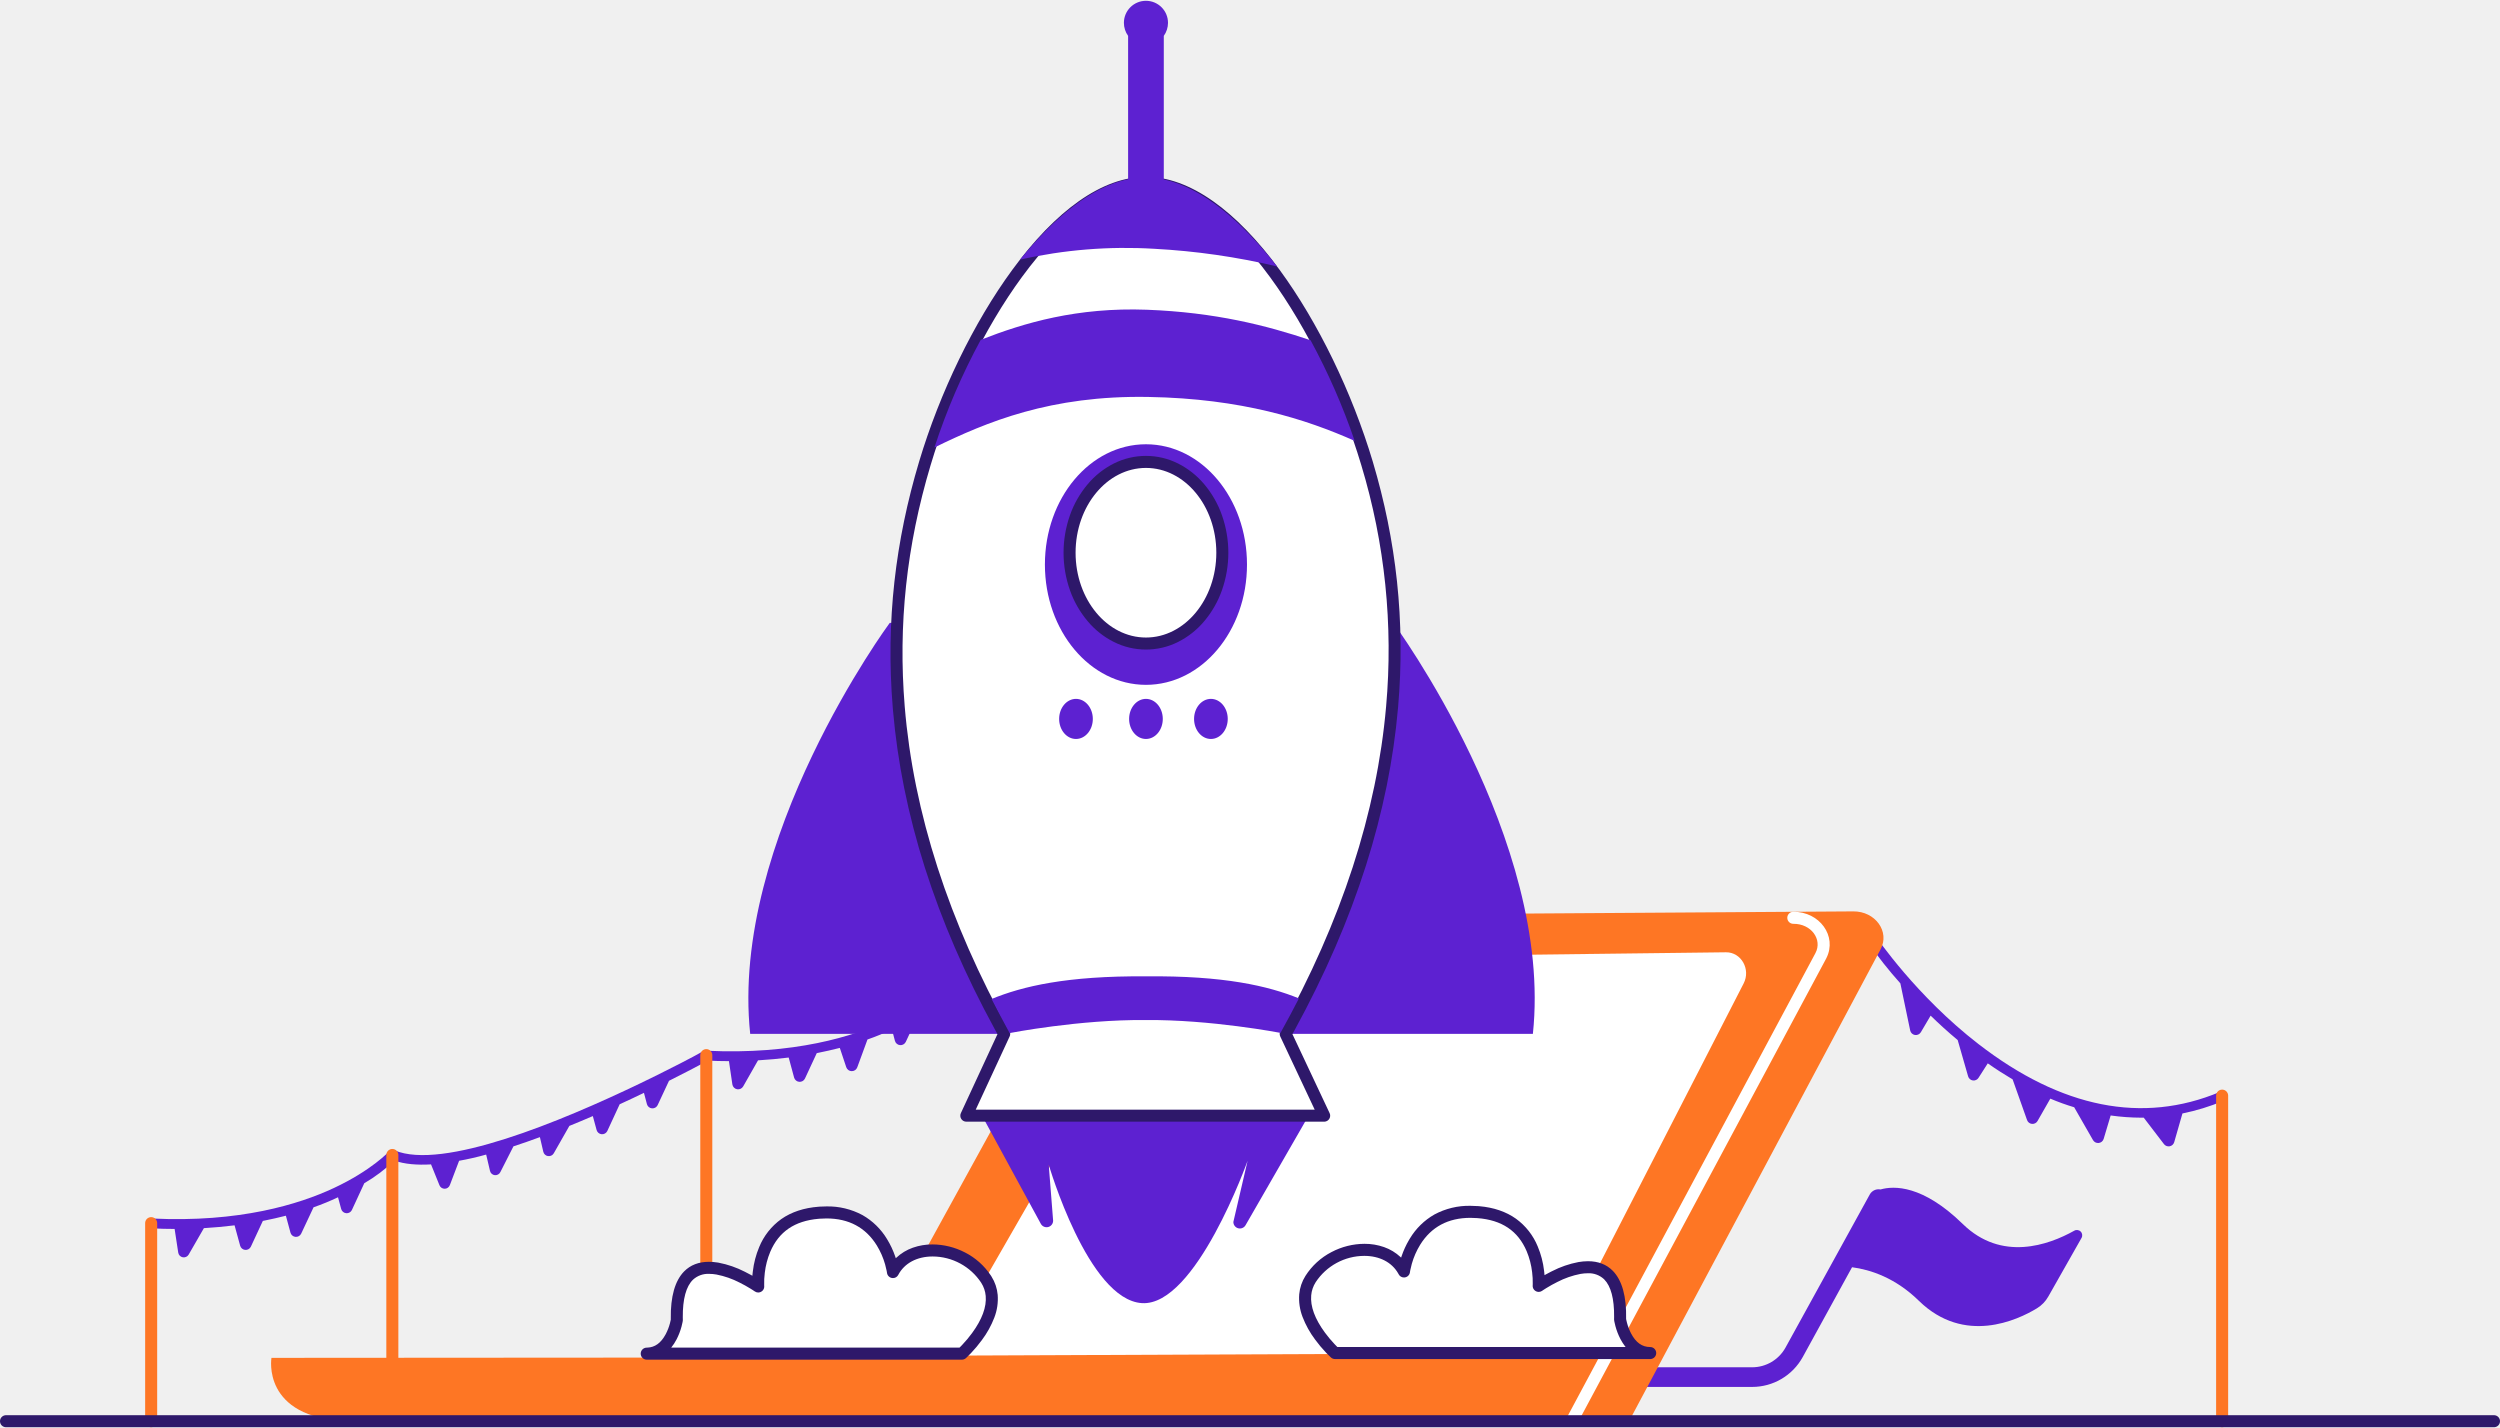
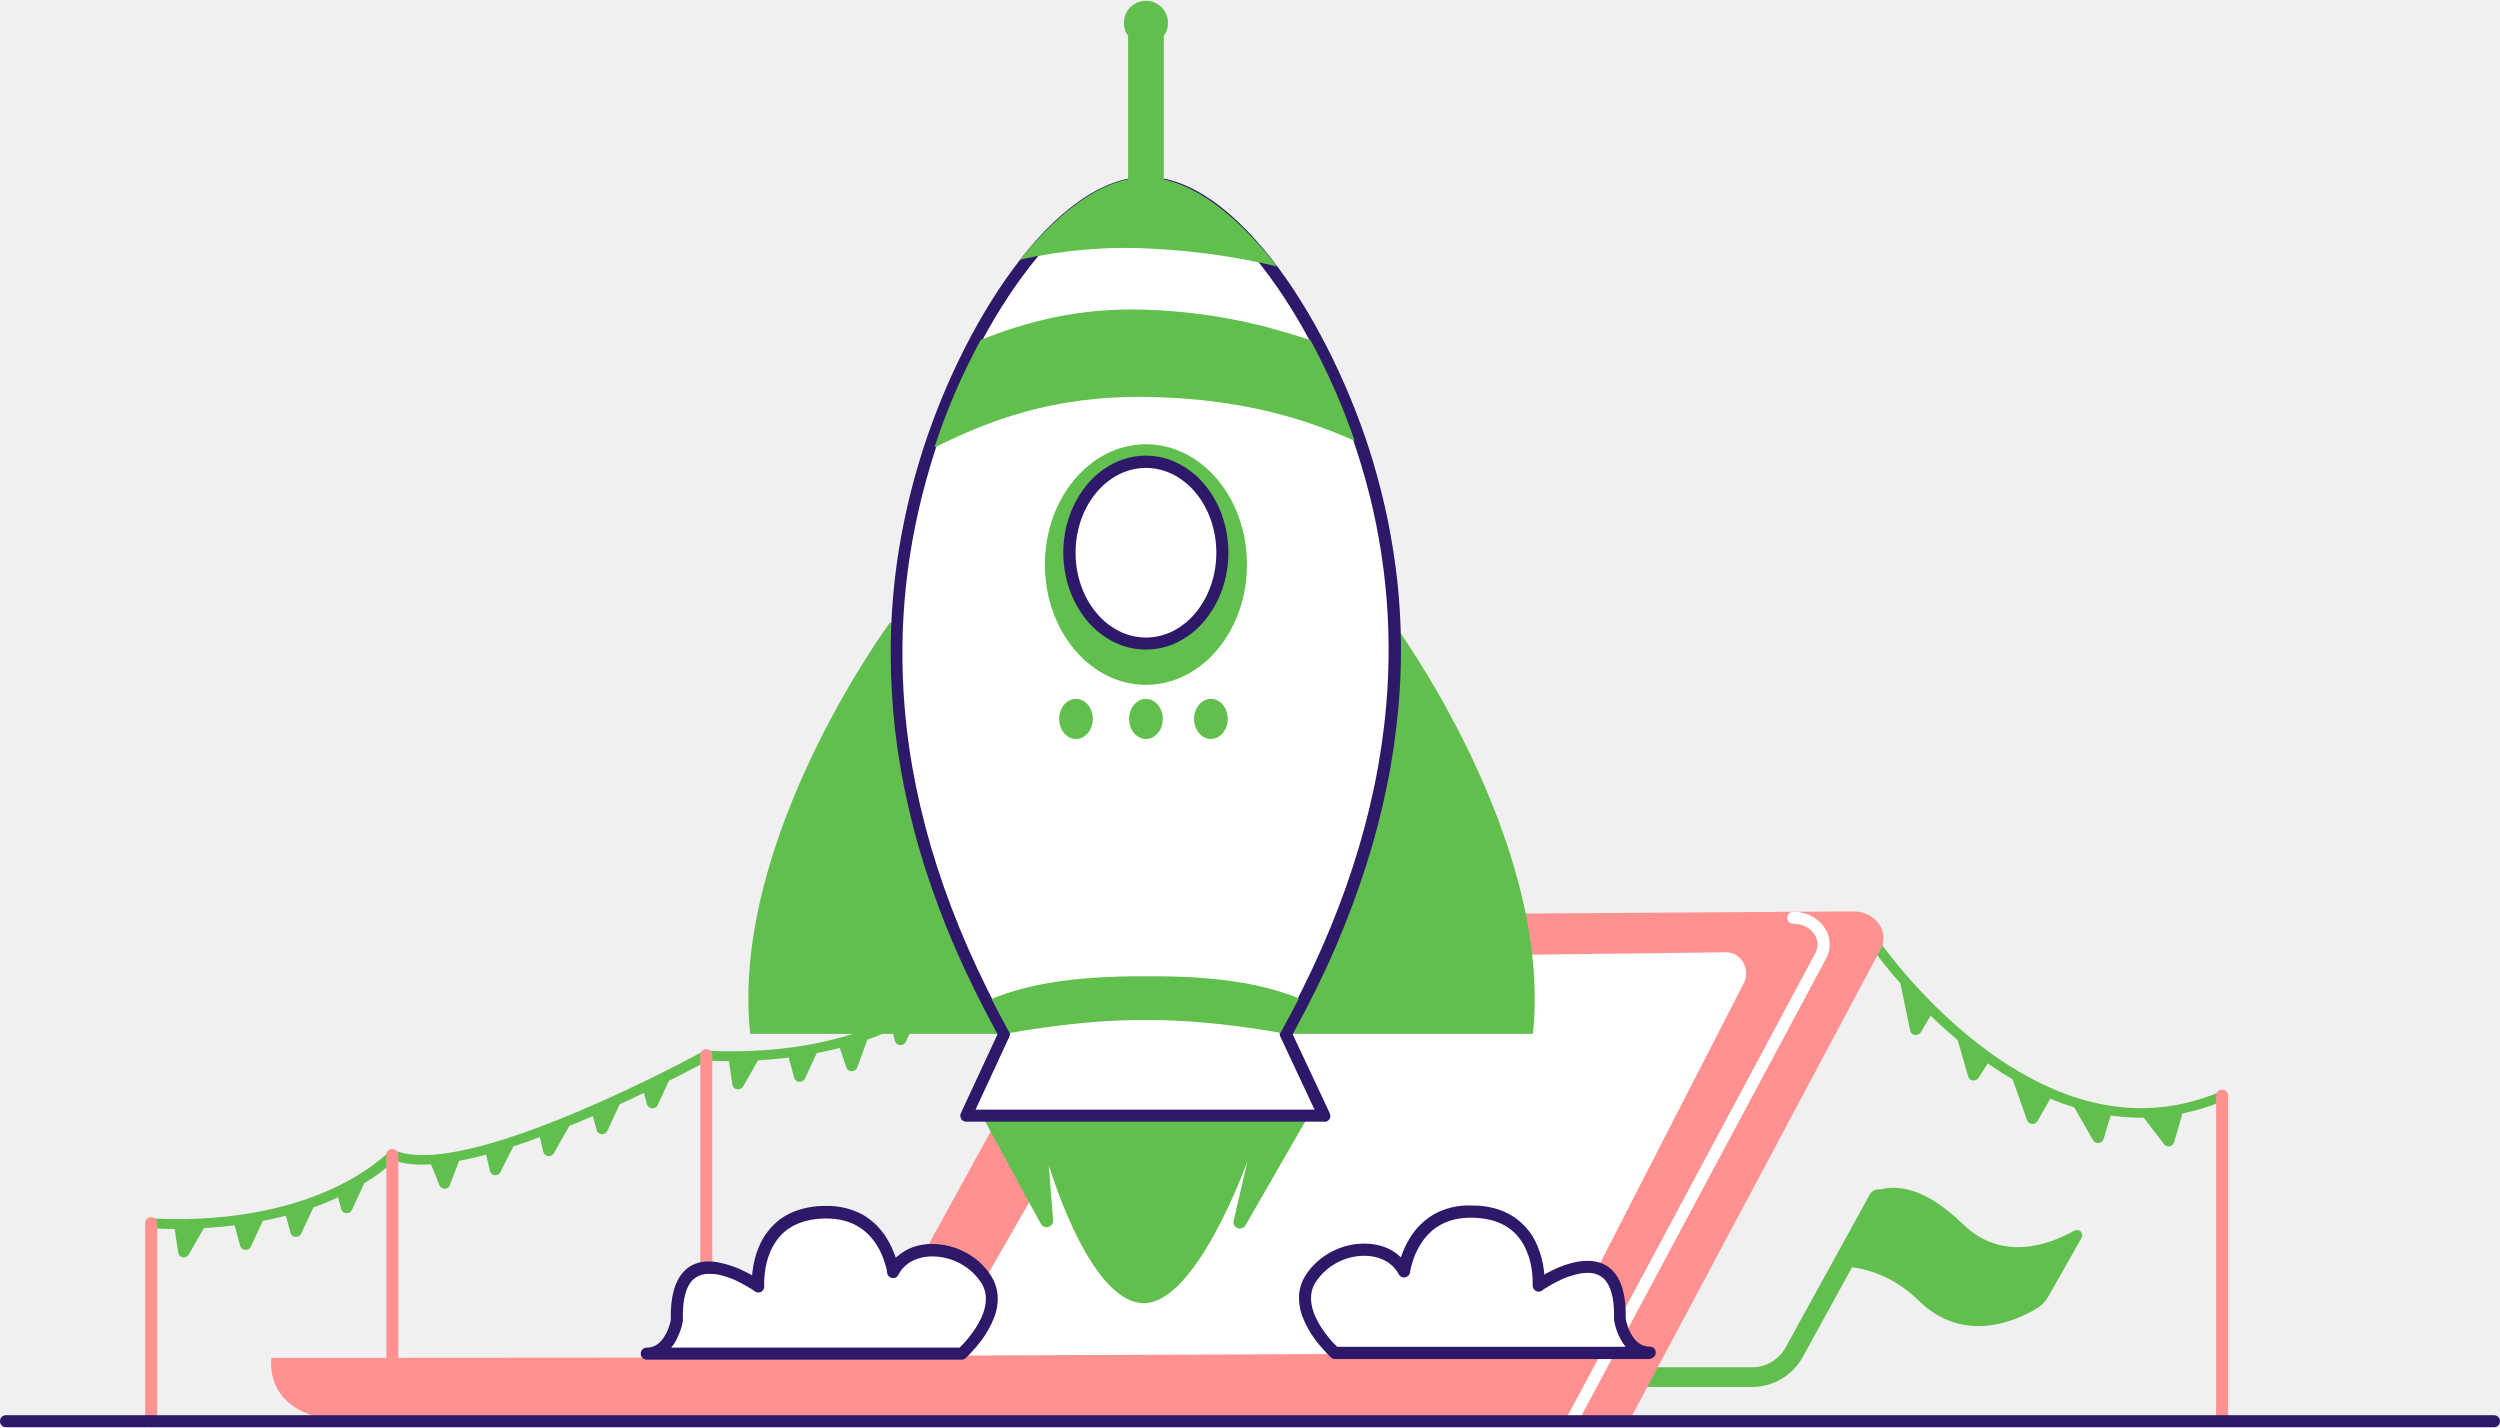
- <svg xmlns="http://www.w3.org/2000/svg" viewBox="0 0 1247 711.9">
-   <g id="product_launch_solid_II" data-name="product launch/solid_II" transform="translate(2.5)">
-     <g id="product_launch_solid_II-2" data-name="product launch/solid_II" transform="translate(-3)">
-       <g id="product_launch_solid_II-3" data-name="product launch_solid_II">
-         <path id="flag" d="M302.6,21.456c-12.7,7.1-36.2,15.6-55.6-3.4-20-19.5-34.3-19.1-41-17.2a5.036,5.036,0,0,0-5.3,2.4l-42.1,76.5a19.015,19.015,0,0,1-16.6,9.8H4.9a4.9,4.9,0,1,0,0,9.8H142a28.78,28.78,0,0,0,25.2-14.9l24.6-44.8c9.2,1.2,21.7,5.3,33.4,16.8,22.6,22,49.1,9.6,58.8,3.7a16.13,16.13,0,0,0,5.7-5.9l16.5-29.1A2.652,2.652,0,0,0,302.6,21.456Z" transform="translate(732.5 592.444)" fill="#5d21d1" />
+ <svg xmlns="http://www.w3.org/2000/svg" version="1.1" id="Ebene_1" x="0px" y="0px" viewBox="0 0 1247 711.9" style="enable-background:new 0 0 1247 711.9;" xml:space="preserve">
+   <style type="text/css">
+ 	.st0{fill:#60BF4D;}
+ 	.st1{fill:#FF9290;}
+ 	.st2{fill:#FFFFFF;}
+ 	.st3{fill:#2E186A;}
+ </style>
+   <g id="product_launch_solid_II" transform="translate(2.5)">
+     <g id="product_launch_solid_II-2" transform="translate(-3)">
+       <g id="product_launch_solid_II-3">
+         <path id="flag" class="st0" d="M1035.1,613.9c-12.7,7.1-36.2,15.6-55.6-3.4c-20-19.5-34.3-19.1-41-17.2c-2.1-0.4-4.2,0.6-5.3,2.4     l-42.1,76.5c-3.3,6-9.7,9.8-16.6,9.8H737.4c-2.7,0-4.9,2.2-4.9,4.9c0,2.7,2.2,4.9,4.9,4.9h137.1c10.5,0,20.1-5.7,25.2-14.9     l24.6-44.8c9.2,1.2,21.7,5.3,33.4,16.8c22.6,22,49.1,9.6,58.8,3.7c2.4-1.4,4.3-3.5,5.7-5.9l16.5-29.1c0.8-1.2,0.4-2.9-0.8-3.7     C1037,613.4,1036,613.4,1035.1,613.9z" />
        <g id="flags" transform="translate(73 466)">
-           <path id="Path" d="M280.843,1.417a2.43,2.43,0,0,0-3.4-1.1c-.4.2-4.6,2.8-22.9,11.9l-8.4,4.1c-39.9,19.2-98.8,43.6-122.7,33.5a2.443,2.443,0,0,0-2.8.6c-.1.1-8.7,9.4-27.5,18.2-17.3,8.1-47.1,17.3-90.6,15.2a2.362,2.362,0,0,0-2.5,2.8,2.559,2.559,0,0,0,2.4,2.1c3.9.2,7.6.3,11.3.3l1.8,11.8a2.81,2.81,0,0,0,5.2,1l7.6-13.2c5.3-.3,10.4-.8,15.3-1.4l2.8,10.2a2.864,2.864,0,0,0,5.3.5l6-12.9c4.1-.8,7.9-1.7,11.5-2.6l2.3,8.5a2.864,2.864,0,0,0,5.3.5l6.2-13.2a122.609,122.609,0,0,0,12.2-5l1.6,5.9a2.864,2.864,0,0,0,5.3.5l6.2-13.4a80.144,80.144,0,0,0,15-11.3c5.1,1.8,11.3,2.3,18.3,1.9l4.2,10.4a2.778,2.778,0,0,0,5.2-.1l4.6-12.1c4.4-.8,8.9-1.8,13.5-3.1l1.9,8.1a2.76,2.76,0,0,0,5.2.6l6.5-12.8c4.4-1.4,8.8-3,13.2-4.6l1.7,7.3a2.833,2.833,0,0,0,5.2.8l7.8-13.7c3.9-1.6,7.8-3.2,11.7-4.9l1.9,7a2.864,2.864,0,0,0,5.3.5l6.2-13.4c4.2-1.9,8.2-3.8,12.1-5.7l1.5,5.7a2.864,2.864,0,0,0,5.3.5l5.7-12.2c15.5-7.8,18.4-9.6,19.9-10.4A3.181,3.181,0,0,0,280.843,1.417Z" transform="translate(0.857 57.983)" fill="#5d21d1" />
-           <path id="Path-2" data-name="Path" d="M123.443.2a2.443,2.443,0,0,0-2.8.6c-.1.1-8.7,9.4-27.5,18.2-17.3,8.1-47.1,17.3-90.6,15.2A2.362,2.362,0,0,0,.043,37a2.559,2.559,0,0,0,2.4,2.1c3.9.2,7.6.3,11.3.3l1.7,11.6a2.909,2.909,0,0,0,5.4,1l7.4-13c5.3-.3,10.4-.8,15.3-1.4l2.7,10a2.9,2.9,0,0,0,5.4.5l5.9-12.7c4.1-.8,7.9-1.7,11.5-2.6l3.2,9.6a2.915,2.915,0,0,0,5.5.1l5.1-13.9a122.609,122.609,0,0,0,12.2-5l1.5,5.7a2.9,2.9,0,0,0,5.4.5l6.1-13.1a80.144,80.144,0,0,0,15-11.3" transform="translate(277.357 23.9)" fill="#5d21d1" />
-           <path id="Path-3" data-name="Path" d="M179.077,79.877a2.39,2.39,0,0,0-3.2-1.4c-38.5,16.1-79,8-120.3-23.9-31.1-24-50.9-53.3-51.1-53.5a2.544,2.544,0,0,0-3.4-.7,2.544,2.544,0,0,0-.7,3.4,210.417,210.417,0,0,0,16.2,20.5l4.9,23.5a2.892,2.892,0,0,0,5.3.9l4.9-8.3c4.2,4.1,8.7,8.2,13.5,12.2l5.2,18.1a2.873,2.873,0,0,0,5.2.7l4.6-7.2c4.1,2.9,8.2,5.5,12.4,8l7.2,20.3a2.887,2.887,0,0,0,5.2.5l6.4-11.2a113.564,113.564,0,0,0,11.9,4.3l9.4,16.4a2.917,2.917,0,0,0,5.3-.6l3.5-11.7a112.468,112.468,0,0,0,15.3,1.1h1.2l10.1,13.2a2.913,2.913,0,0,0,5.1-1l4.1-14.3a109.057,109.057,0,0,0,20.2-6.2A2.469,2.469,0,0,0,179.077,79.877Z" transform="translate(858.823 0.223)" fill="#5d21d1" />
-           <path id="Path-4" data-name="Path" d="M3,0A3,3,0,0,1,5.995,2.824L6,3v98.8a3,3,0,0,1-5.995.176L0,101.8V3A3,3,0,0,1,3,0Z" transform="translate(-0.1 141.1)" fill="#fe7624" />
-           <path id="Path-5" data-name="Path" d="M3,0A3,3,0,0,1,5.995,2.824L6,3V134.2a3,3,0,0,1-5.995.176L0,134.2V3A3,3,0,0,1,3,0Z" transform="translate(120.2 107.1)" fill="#fe7624" />
-           <path id="Path-6" data-name="Path" d="M3,0A3,3,0,0,1,5.995,2.824L6,3V183.8a3,3,0,0,1-5.995.176L0,183.8V3A3,3,0,0,1,3,0Z" transform="translate(276.8 57.3)" fill="#fe7624" />
-           <path id="Path-7" data-name="Path" d="M3,0A3,3,0,0,1,5.995,2.824L6,3V165.4a3,3,0,0,1-5.995.176L0,165.4V3A3,3,0,0,1,3,0Z" transform="translate(1032.9 77.5)" fill="#fe7624" />
+           <path id="Path" class="st0" d="M281.7,59.4c-0.6-1.2-2-1.8-3.2-1.2c-0.1,0-0.1,0.1-0.2,0.1c-0.4,0.2-4.6,2.8-22.9,11.9l-8.4,4.1      c-39.9,19.2-98.8,43.6-122.7,33.5c-1-0.4-2.1-0.2-2.8,0.6c-0.1,0.1-8.7,9.4-27.5,18.2c-17.3,8.1-47.1,17.3-90.6,15.2      c-1.3-0.1-2.4,0.9-2.5,2.2c0,0.2,0,0.4,0,0.6c0.2,1.2,1.2,2,2.4,2.1c3.9,0.2,7.6,0.3,11.3,0.3l1.8,11.8c0.2,1.5,1.7,2.6,3.2,2.4      c0.8-0.1,1.6-0.6,2-1.4l7.6-13.2c5.3-0.3,10.4-0.8,15.3-1.4l2.8,10.2c0.4,1.5,2,2.4,3.6,1.9c0.8-0.2,1.4-0.7,1.7-1.4l6-12.9      c4.1-0.8,7.9-1.7,11.5-2.6l2.3,8.5c0.4,1.5,2,2.4,3.6,1.9c0.8-0.2,1.4-0.7,1.7-1.4l6.2-13.2c4.2-1.4,8.2-3.1,12.2-5l1.6,5.9      c0.4,1.5,2,2.4,3.6,1.9c0.8-0.2,1.4-0.7,1.7-1.4l6.2-13.4c5.4-3.2,10.5-7,15-11.3c5.1,1.8,11.3,2.3,18.3,1.9l4.2,10.4      c0.6,1.4,2.2,2.1,3.6,1.6c0.7-0.3,1.3-0.9,1.6-1.7l4.6-12.1c4.4-0.8,8.9-1.8,13.5-3.1l1.9,8.1c0.3,1.5,1.8,2.4,3.3,2.1      c0.8-0.2,1.6-0.7,1.9-1.5l6.5-12.8c4.4-1.4,8.8-3,13.2-4.6l1.7,7.3c0.4,1.5,1.9,2.5,3.4,2.1c0.8-0.2,1.4-0.7,1.8-1.3l7.8-13.7      c3.9-1.6,7.8-3.2,11.7-4.9l1.9,7c0.4,1.5,2,2.4,3.6,1.9c0.8-0.2,1.4-0.7,1.7-1.4l6.2-13.4c4.2-1.9,8.2-3.8,12.1-5.7l1.5,5.7      c0.4,1.5,2,2.4,3.6,1.9c0.8-0.2,1.4-0.7,1.7-1.4l5.7-12.2c15.5-7.8,18.4-9.6,19.9-10.4C281.9,61.8,282.1,60.5,281.7,59.4z" />
+           <path id="Path-2" class="st0" d="M400.8,24.1c-1-0.4-2.1-0.2-2.8,0.6c-0.1,0.1-8.7,9.4-27.5,18.2c-17.3,8.1-47.1,17.3-90.6,15.2      c-1.3-0.1-2.4,0.9-2.5,2.2c0,0.2,0,0.4,0,0.6c0.2,1.2,1.2,2,2.4,2.1c3.9,0.2,7.6,0.3,11.3,0.3l1.7,11.6c0.2,1.6,1.7,2.7,3.3,2.4      c0.9-0.1,1.6-0.7,2.1-1.4l7.4-13c5.3-0.3,10.4-0.8,15.3-1.4l2.7,10c0.4,1.5,2,2.4,3.6,2c0.8-0.2,1.5-0.8,1.8-1.5l5.9-12.7      c4.1-0.8,7.9-1.7,11.5-2.6l3.2,9.6c0.5,1.5,2.2,2.4,3.7,1.9c0.8-0.3,1.5-0.9,1.8-1.8l5.1-13.9c4.2-1.4,8.2-3.1,12.2-5l1.5,5.7      c0.4,1.5,2,2.4,3.6,2c0.8-0.2,1.5-0.8,1.8-1.5l6.1-13.1c5.4-3.2,10.5-7,15-11.3" />
+           <path id="Path-3" class="st0" d="M1037.9,80.1c-0.4-1.2-1.8-1.9-3-1.5c-0.1,0-0.1,0-0.2,0.1c-38.5,16.1-79,8-120.3-23.9      c-31.1-24-50.9-53.3-51.1-53.5c-0.8-1.1-2.3-1.4-3.4-0.7c-1.1,0.8-1.4,2.3-0.7,3.4c5,7.2,10.4,14,16.2,20.5l4.9,23.5      c0.3,1.6,1.9,2.6,3.4,2.2c0.8-0.2,1.5-0.6,1.9-1.3l4.9-8.3c4.2,4.1,8.7,8.2,13.5,12.2l5.2,18.1c0.4,1.5,2,2.4,3.6,1.9      c0.7-0.2,1.3-0.6,1.6-1.2l4.6-7.2c4.1,2.9,8.2,5.5,12.4,8l7.2,20.3c0.5,1.5,2.2,2.3,3.7,1.7c0.6-0.2,1.2-0.7,1.5-1.2l6.4-11.2      c3.9,1.7,7.9,3.1,11.9,4.3l9.4,16.4c0.8,1.4,2.6,1.9,4,1c0.6-0.4,1.1-1,1.3-1.6l3.5-11.7c5.1,0.7,10.2,1.1,15.3,1.1h1.2      l10.1,13.2c1,1.3,2.8,1.5,4.1,0.5c0.5-0.4,0.8-0.9,1-1.5l4.1-14.3c6.9-1.4,13.7-3.5,20.2-6.2      C1037.6,82.8,1038.3,81.4,1037.9,80.1z" />
+           <path id="Path-4" class="st1" d="M2.9,141.1c1.6,0,2.9,1.2,3,2.8l0,0.2v98.8c0,1.7-1.3,3-3,3c-1.6,0-2.9-1.2-3-2.8l0-0.2v-98.8      C-0.1,142.4,1.2,141.1,2.9,141.1z" />
+           <path id="Path-5" class="st1" d="M123.2,107.1c1.6,0,2.9,1.2,3,2.8l0,0.2v131.2c0,1.7-1.3,3-3,3c-1.6,0-2.9-1.2-3-2.8l0-0.2      V110.1C120.2,108.4,121.5,107.1,123.2,107.1z" />
+           <path id="Path-6" class="st1" d="M279.8,57.3c1.6,0,2.9,1.2,3,2.8l0,0.2v180.8c0,1.7-1.3,3-3,3c-1.6,0-2.9-1.2-3-2.8l0-0.2V60.3      C276.8,58.6,278.1,57.3,279.8,57.3z" />
+           <path id="Path-7" class="st1" d="M1035.9,77.5c1.6,0,2.9,1.2,3,2.8l0,0.2v162.4c0,1.7-1.3,3-3,3c-1.6,0-2.9-1.2-3-2.8l0-0.2      V80.5C1032.9,78.8,1034.2,77.5,1035.9,77.5z" />
        </g>
        <g id="laptop_1_" transform="translate(135 454)">
-           <path id="laptop" d="M789.19,0l-362,2.4a14.982,14.982,0,0,0-13.4,7.6L296.99,222.5l-296.8.2s-5.1,29.8,37.6,31.6l640-.8L802.79,19C807.59,10.1,800.19-.1,789.19,0Z" transform="translate(0.71 0.599)" fill="#fe7624" />
-           <path id="screen" d="M0,201.2l305.7-1.3L400.3,15.6C404,8.5,399.1-.1,391.5,0L113.7,3.4Z" transform="translate(334.9 20.999)" fill="#fff" />
-           <path id="Path-8" data-name="Path" d="M113.074,0c13.1-.117,22.03,12.112,16.543,23.084l-.171.332-123.8,231.3a3,3,0,0,1-5.371-2.668l.081-.164L124.148,20.6c3.584-6.788-2.091-14.68-11.02-14.6a3,3,0,1,1-.054-6Z" transform="translate(646.899 0.799)" fill="#fff" />
+           <path id="laptop" class="st1" d="M789.9,0.6L427.9,3c-5.5-0.1-10.7,2.8-13.4,7.6L297.7,223.1L0.9,223.3c0,0-5.1,29.8,37.6,31.6      l640-0.8l125-234.5C808.3,10.7,800.9,0.5,789.9,0.6z" />
+           <path id="screen" class="st2" d="M334.9,222.2l305.7-1.3l94.6-184.3c3.7-7.1-1.2-15.7-8.8-15.6l-277.8,3.4L334.9,222.2z" />
+           <path id="Path-8" class="st2" d="M760,0.8c13.1-0.1,22,12.1,16.5,23.1l-0.2,0.3L652.5,255.5c-0.8,1.5-2.6,2-4.1,1.2      c-1.4-0.7-2-2.5-1.3-3.9l0.1-0.2L771,21.4c3.6-6.8-2.1-14.7-11-14.6c-1.7,0-3-1.3-3-3S758.3,0.8,760,0.8z" />
        </g>
        <g id="rocket_3_" transform="translate(373)">
-           <path id="Path-9" data-name="Path" d="M0,0,33.5,61.6A3.267,3.267,0,0,0,39.6,60L37.4,32S57,99.4,83.9,101.1s52.7-71,52.7-71l-7.1,30.5a3.255,3.255,0,0,0,6.1,1.6L171.4,0" transform="translate(113.2 548.9)" fill="#5d21d1" />
-           <path id="Path-10" data-name="Path" d="M70.517,2.3s-79.9,108.2-69.6,205h176.3V0Z" transform="translate(0.783 308.4)" fill="#5d21d1" />
-           <path id="Path-11" data-name="Path" d="M106.7,2.3s79.9,108.2,69.6,205H0V0Z" transform="translate(215.8 308.4)" fill="#5d21d1" />
-           <path id="Path-12" data-name="Path" d="M194.114,424.5c67.7-121.7,60.3-218.3,40.6-284.5-19.8-66.2-66.2-140-110.3-140s-90.5,73.8-110.3,140-28.1,162.8,39.6,284.5l-18.9,40.8h178.5l-19.2-40.8Z" transform="translate(74.686 91.2)" fill="#fff" />
-           <path id="Path_2_" d="M216.327,471.3H37.826a3,3,0,0,1-2.722-4.262L53.364,427.62l-1.126-2.046c-7.471-13.66-14.229-27.458-20.086-41.011a427.659,427.659,0,0,1-15.069-40.2A379.514,379.514,0,0,1,6.847,304.935a348.758,348.758,0,0,1-5.589-38.674l-.133-1.579C.25,254.036-.117,243.316.033,232.821c.148-10.3.8-20.707,1.936-30.93,1.113-10.008,2.726-20.159,4.8-30.169,2.02-9.771,4.539-19.723,7.487-29.581,10.374-34.684,27.32-69.58,46.492-95.739,10.9-14.871,22.071-26.393,33.2-34.245C105.387,4.09,116.651,0,127.427,0S149.466,4.09,160.9,12.157c11.134,7.852,22.305,19.373,33.2,34.245,19.173,26.16,36.119,61.056,46.493,95.743,2.913,9.789,5.4,19.7,7.378,29.46,2.029,9.986,3.6,20.131,4.669,30.154,1.091,10.231,1.695,20.656,1.793,30.986.1,10.523-.321,21.274-1.252,31.955a350.841,350.841,0,0,1-5.652,38.993,383.143,383.143,0,0,1-10.354,39.789,432.855,432.855,0,0,1-15.239,40.608c-5.923,13.694-12.756,27.64-20.309,41.449l-1.142,2.073,18.548,39.413a2.956,2.956,0,0,1-.138,2.814,2.99,2.99,0,0,1-2.4,1.459ZM127.427,6c-9.664,0-19.943,3.853-30.551,11.451-10.439,7.477-20.967,18.41-31.291,32.5C46.8,75.575,30.186,109.8,20,143.86,7.974,184.069,3.756,223.43,7.1,264.192c4.344,52.886,21.921,107.34,52.244,161.85a3.008,3.008,0,0,1,.1,2.719L42.521,465.3H211.6l-17.186-36.523a2.992,2.992,0,0,1,0-2.552l.094-.183c30.375-54.6,48.109-109.063,52.709-161.865A317.74,317.74,0,0,0,234.852,143.86c-10.186-34.055-26.8-68.284-45.583-93.911-10.325-14.087-20.853-25.02-31.292-32.5C147.369,9.853,137.091,6,127.427,6Z" transform="translate(71.674 88.2)" fill="#2e186a" />
-           <ellipse id="Oval" cx="50.4" cy="60" rx="50.4" ry="60" transform="translate(148.7 221.6)" fill="#5d21d1" />
-           <ellipse id="Oval-2" data-name="Oval" cx="8.4" cy="10" rx="8.4" ry="10" transform="translate(190.7 348.6)" fill="#5d21d1" />
-           <ellipse id="Oval-3" data-name="Oval" cx="8.4" cy="10" rx="8.4" ry="10" transform="translate(223.1 348.6)" fill="#5d21d1" />
-           <ellipse id="Oval-4" data-name="Oval" cx="8.4" cy="10" rx="8.4" ry="10" transform="translate(155.8 348.6)" fill="#5d21d1" />
-           <ellipse id="Oval-5" data-name="Oval" cx="38.1" cy="45.3" rx="38.1" ry="45.3" transform="translate(161 230.4)" fill="#fff" />
-           <path id="Oval_2_" d="M41.1,96.6a35.71,35.71,0,0,1-16.051-3.81A41.224,41.224,0,0,1,11.991,82.414,49.391,49.391,0,0,1,3.212,67.057a56.369,56.369,0,0,1,0-37.514,49.393,49.393,0,0,1,8.779-15.358A41.225,41.225,0,0,1,25.049,3.81a35.713,35.713,0,0,1,32.1,0A41.223,41.223,0,0,1,70.209,14.186a49.393,49.393,0,0,1,8.778,15.358,56.371,56.371,0,0,1,0,37.514,49.391,49.391,0,0,1-8.778,15.357A41.223,41.223,0,0,1,57.151,92.79,35.71,35.71,0,0,1,41.1,96.6ZM41.1,6C21.746,6,6,24.976,6,48.3S21.746,90.6,41.1,90.6,76.2,71.625,76.2,48.3,60.455,6,41.1,6Z" transform="translate(158 227.4)" fill="#2e186a" />
-           <path id="Path-13" data-name="Path" d="M71.7,89.1V17.5A11.2,11.2,0,0,0,73.8,11a11,11,0,0,0-22,0,11.2,11.2,0,0,0,2.1,6.5V89c-18.5,3.8-37,19.3-53.9,40.1a239.042,239.042,0,0,1,67-5.4,345.825,345.825,0,0,1,61.2,8.8C110.7,110.1,91.1,93.3,71.7,89.1Z" transform="translate(136.3 0.4)" fill="#5d21d1" />
-           <path id="Path-14" data-name="Path" d="M187.6,15.343c-22.1-7.4-47.5-13.9-81.6-15.2-34.8-1.3-61.2,6.5-82.9,15A320.817,320.817,0,0,0,0,68.843c26-12.7,57.9-26.1,106.8-25.2,46.5.8,78.5,11.1,102.8,21.9A322.659,322.659,0,0,0,187.6,15.343Z" transform="translate(93.6 154.357)" fill="#5d21d1" />
-           <path id="Path-15" data-name="Path" d="M144.1,28.222c3.2-5.8,6.3-11.5,9.2-17.2C138,4.822,116-.378,76.9.022c-39.5-.3-61.6,5-76.9,11.3,2.9,5.6,5.9,11.3,9,17,0,0,34.7-6.8,67.8-6.5C109.4,21.522,144.1,28.222,144.1,28.222Z" transform="translate(122.1 486.978)" fill="#5d21d1" />
+           <path id="Path-9" class="st0" d="M113.2,548.9l33.5,61.6c0.9,1.6,2.9,2.1,4.5,1.2c1-0.6,1.6-1.6,1.6-2.8l-2.2-28      c0,0,19.6,67.4,46.5,69.1c26.9,1.7,52.7-71,52.7-71l-7.1,30.5c0,1.8,1.4,3.3,3.2,3.3c1.2,0,2.3-0.6,2.9-1.7l35.8-62.2" />
+           <path id="Path-10" class="st0" d="M71.3,310.7c0,0-79.9,108.2-69.6,205H178V308.4L71.3,310.7z" />
+           <path id="Path-11" class="st0" d="M322.5,310.7c0,0,79.9,108.2,69.6,205H215.8V308.4L322.5,310.7z" />
+           <path id="Path-12" class="st2" d="M268.8,515.7c67.7-121.7,60.3-218.3,40.6-284.5c-19.8-66.2-66.2-140-110.3-140      s-90.5,73.8-110.3,140S60.7,394,128.4,515.7l-18.9,40.8H288L268.8,515.7L268.8,515.7z" />
+           <path id="Path_2_" class="st3" d="M288,559.5H109.5c-1.7,0-3-1.3-3-3c0-0.4,0.1-0.9,0.3-1.3l18.3-39.4l-1.1-2      c-7.5-13.7-14.2-27.5-20.1-41c-5.7-13.1-10.7-26.6-15.1-40.2c-4.1-12.9-7.5-26.1-10.2-39.4c-2.6-12.8-4.5-25.7-5.6-38.7      l-0.1-1.6c-0.9-10.6-1.2-21.4-1.1-31.9c0.1-10.3,0.8-20.7,1.9-30.9c1.1-10,2.7-20.2,4.8-30.2c2-9.8,4.5-19.7,7.5-29.6      c10.4-34.7,27.3-69.6,46.5-95.7c10.9-14.9,22.1-26.4,33.2-34.2c11.4-8.1,22.7-12.2,33.5-12.2s22,4.1,33.5,12.2      c11.1,7.9,22.3,19.4,33.2,34.2c19.2,26.2,36.1,61.1,46.5,95.7c2.9,9.8,5.4,19.7,7.4,29.5c2,10,3.6,20.1,4.7,30.2      c1.1,10.2,1.7,20.7,1.8,31c0.1,10.5-0.3,21.3-1.3,32c-1.2,13.1-3,26.1-5.7,39c-2.7,13.4-6.2,26.7-10.4,39.8      c-4.4,13.8-9.5,27.3-15.2,40.6c-5.9,13.7-12.8,27.6-20.3,41.4l-1.1,2.1l18.5,39.4c0.4,0.9,0.4,2-0.1,2.8      c-0.5,0.9-1.4,1.4-2.4,1.5L288,559.5z M199.1,94.2c-9.7,0-19.9,3.9-30.6,11.5c-10.4,7.5-21,18.4-31.3,32.5      c-18.8,25.6-35.4,59.8-45.6,93.9c-12,40.2-16.2,79.6-12.9,120.3c4.3,52.9,21.9,107.3,52.2,161.9c0.5,0.8,0.5,1.8,0.1,2.7      l-16.9,36.5h169.1L266.1,517c-0.4-0.8-0.4-1.7,0-2.6l0.1-0.2c30.4-54.6,48.1-109.1,52.7-161.9c3.6-40.5-0.6-81.4-12.4-120.3      c-10.2-34.1-26.8-68.3-45.6-93.9c-10.3-14.1-20.9-25-31.3-32.5C219,98.1,208.8,94.2,199.1,94.2z" />
+           <ellipse id="Oval" class="st0" cx="199.1" cy="281.6" rx="50.4" ry="60" />
+           <ellipse id="Oval-2" class="st0" cx="199.1" cy="358.6" rx="8.4" ry="10" />
+           <ellipse id="Oval-3" class="st0" cx="231.5" cy="358.6" rx="8.4" ry="10" />
+           <ellipse id="Oval-4" class="st0" cx="164.2" cy="358.6" rx="8.4" ry="10" />
+           <ellipse id="Oval-5" class="st2" cx="199.1" cy="275.7" rx="38.1" ry="45.3" />
+           <path id="Oval_2_" class="st3" d="M199.1,324c-5.6,0-11.1-1.3-16.1-3.8c-5-2.5-9.5-6.1-13.1-10.4c-3.8-4.5-6.8-9.8-8.8-15.4      c-4.3-12.1-4.3-25.4,0-37.5c2-5.6,5-10.8,8.8-15.4c3.6-4.3,8-7.8,13.1-10.4c10.1-5.1,22-5.1,32.1,0c5,2.5,9.5,6.1,13.1,10.4      c3.8,4.5,6.8,9.8,8.8,15.4c4.3,12.1,4.3,25.4,0,37.5c-2,5.6-5,10.8-8.8,15.4c-3.6,4.3-8,7.8-13.1,10.4      C210.2,322.7,204.7,324,199.1,324z M199.1,233.4c-19.4,0-35.1,19-35.1,42.3s15.7,42.3,35.1,42.3s35.1-19,35.1-42.3      C234.2,252.4,218.5,233.4,199.1,233.4z" />
+           <path id="Path-13" class="st0" d="M208,89.5V17.9c1.4-1.9,2.1-4.2,2.1-6.5c0-6.1-4.9-11-11-11s-11,4.9-11,11      c0,2.3,0.7,4.6,2.1,6.5v71.5c-18.5,3.8-37,19.3-53.9,40.1c22-4.9,44.5-6.8,67-5.4c20.6,1.1,41.1,4,61.2,8.8      C247,110.5,227.4,93.7,208,89.5z" />
+           <path id="Path-14" class="st0" d="M281.2,169.7c-22.1-7.4-47.5-13.9-81.6-15.2c-34.8-1.3-61.2,6.5-82.9,15      c-9.3,17.2-17.1,35.1-23.1,53.7c26-12.7,57.9-26.1,106.8-25.2c46.5,0.8,78.5,11.1,102.8,21.9      C297.3,202.6,289.9,185.8,281.2,169.7z" />
+           <path id="Path-15" class="st0" d="M266.2,515.2c3.2-5.8,6.3-11.5,9.2-17.2c-15.3-6.2-37.3-11.4-76.4-11      c-39.5-0.3-61.6,5-76.9,11.3c2.9,5.6,5.9,11.3,9,17c0,0,34.7-6.8,67.8-6.5C231.5,508.5,266.2,515.2,266.2,515.2z" />
        </g>
        <g id="clouds" transform="translate(320 601)">
-           <path id="cloud_1_" d="M172.136,70.439H14.936s-22.6-20.3-12.2-36.9,37.7-20.6,46.6-3.8c0,0,3.9-32.1,36.8-29.6,33,2.5,30.4,36.8,30.4,36.8s41.7-29.5,40.6,16.6C157.036,53.439,159.636,70.439,172.136,70.439Z" transform="translate(331.464 3.461)" fill="#fff" />
-           <path id="cloud_2_" d="M175.139,76.442H17.939a3,3,0,0,1-2.005-.769c-.308-.277-.983-.9-2.045-2l-.46-.481A66.383,66.383,0,0,1,8.05,66.764a46.6,46.6,0,0,1-6.3-11.352A26.03,26.03,0,0,1,.09,44.125,20.621,20.621,0,0,1,3.2,34.949,33.746,33.746,0,0,1,16.189,23.075a35.576,35.576,0,0,1,16.427-4.118,28.994,28.994,0,0,1,9.79,1.63,23.209,23.209,0,0,1,8.24,5l.268.261.226-.684A43.553,43.553,0,0,1,54.9,16.952l.4-.66A33.763,33.763,0,0,1,67.522,4.331,36.426,36.426,0,0,1,85.5,0c1.257,0,2.558.05,3.867.15L89.9.193c7.2.621,13.363,2.725,18.317,6.252a32.045,32.045,0,0,1,10.847,13.848,44.6,44.6,0,0,1,3.162,12.092c.09.741.164,1.47.219,2.167l0,.046.633-.356c.752-.419,1.532-.836,2.319-1.237l.8-.4a48.739,48.739,0,0,1,13.146-4.54,28.565,28.565,0,0,1,4.791-.43c5.1,0,9.257,1.613,12.372,4.794,4.641,4.741,6.874,12.811,6.636,23.985l.016.1.08.417c.088.433.206.928.341,1.433a25.984,25.984,0,0,0,2,5.211c2.4,4.623,5.528,6.87,9.563,6.87l.2.005a3,3,0,0,1,0,5.989l-.2.005ZM32.538,24.973A29.105,29.105,0,0,0,8.281,38.134a14.48,14.48,0,0,0-2.215,6.529c-.492,5.46,1.8,11.7,6.825,18.554a60.344,60.344,0,0,0,4.891,5.845c.354.374.714.743,1.1,1.128l.254.25H162.912l-.373-.472a24.417,24.417,0,0,1-2.107-3.29l-.18-.342a31.976,31.976,0,0,1-2.466-6.417c-.2-.729-.366-1.464-.491-2.124l-.034-.185c-.032-.177-.058-.339-.077-.481l-.021-.158-.02-.223,0-.355,0-.1.016-.92c.08-9-1.581-15.282-4.936-18.671l-.187-.184a11.135,11.135,0,0,0-8.013-2.878,21.913,21.913,0,0,0-3.666.334,42.825,42.825,0,0,0-11.5,4.006c-1.867.923-3.721,1.951-5.509,3.057-.334.207-.665.416-.985.622l-.7.459-.534.363a2.962,2.962,0,0,1-1.582.464,3.047,3.047,0,0,1-2.225-.978,2.951,2.951,0,0,1-.777-2.256l.013-.247.016-.439a40.1,40.1,0,0,0-.31-5.916,38.651,38.651,0,0,0-2.725-10.467C109.2,12.461,101.142,7.059,88.911,6.133,87.747,6.044,86.6,6,85.487,6,74.366,6,65.925,10.525,60.4,19.452a37.789,37.789,0,0,0-4.148,9.472c-.309,1.074-.562,2.119-.751,3.108-.077.4-.123.678-.149.841l-.058.407a2.971,2.971,0,0,1-2.976,2.465,2.936,2.936,0,0,1-2.627-1.6l-.228-.415C46.3,28.165,40.136,24.972,32.538,24.973Z" transform="translate(328.461 0.459)" fill="#2e186a" />
-           <path id="cloud" d="M0,70.439H157.2s22.6-20.3,12.2-36.9-37.7-20.6-46.6-3.8c0,0-3.9-32.1-36.8-29.6-33,2.5-30.4,36.8-30.4,36.8S13.9,7.439,15,53.539C15.1,53.439,12.5,70.339,0,70.439Z" transform="translate(3.1 3.761)" fill="#fff" />
-           <path id="cloud_2_2" data-name="cloud_2_" d="M160.2,76.442H3a3,3,0,0,1-.023-6l.311-.007c3.8-.143,6.782-2.294,9.1-6.577l.173-.326a25.893,25.893,0,0,0,2-5.188c.159-.589.294-1.166.39-1.668L15,56.41l-.008-.46c-.167-10.962,2.081-18.888,6.681-23.558,3.111-3.158,7.261-4.76,12.337-4.76a28.138,28.138,0,0,1,4.341.356l.45.074A48.741,48.741,0,0,1,51.942,32.6c1.04.514,2.09,1.066,3.119,1.639l.632.356.049-.573c.035-.384.071-.739.11-1.084l.065-.555a44.6,44.6,0,0,1,3.162-12.092A32,32,0,0,1,70.1,6.323C75.144,2.784,81.427.707,88.773.15l.551-.04C90.443.037,91.558,0,92.639,0a36.428,36.428,0,0,1,17.978,4.331,33.763,33.763,0,0,1,12.226,11.962A43.192,43.192,0,0,1,127,25.167l.226.684.269-.261a23.209,23.209,0,0,1,8.24-5,28.993,28.993,0,0,1,9.789-1.631,35.584,35.584,0,0,1,16.142,3.969A33.9,33.9,0,0,1,174.58,34.384l.362.565a20.62,20.62,0,0,1,3.107,9.176,26.032,26.032,0,0,1-1.66,11.287,46.59,46.59,0,0,1-6.3,11.352,66.29,66.29,0,0,1-5.378,6.429c-1.123,1.183-1.9,1.921-2.26,2.256l-.246.224A2.991,2.991,0,0,1,160.2,76.442ZM34.117,33.643A11.135,11.135,0,0,0,26.1,36.52c-3.481,3.34-5.2,9.684-5.124,18.854l.014.912.006.12,0,.344-.021.223-.02.158c-.013.089-.029.194-.048.306l-.065.358c-.123.646-.293,1.377-.491,2.114A31.931,31.931,0,0,1,17.886,66.3a24.194,24.194,0,0,1-2.672,4.11l-.023.028H159c.17-.166.344-.339.517-.515l.551-.564.287-.3a60.353,60.353,0,0,0,4.891-5.845c5.02-6.852,7.316-13.095,6.825-18.554a14.481,14.481,0,0,0-2.215-6.529A29.1,29.1,0,0,0,145.6,24.973c-7.81,0-14.061,3.343-17.15,9.173l-.087.155a2.9,2.9,0,0,1-2.54,1.443,2.985,2.985,0,0,1-3-2.641l-.049-.337-.131-.734c-.19-.989-.443-2.034-.751-3.108a37.789,37.789,0,0,0-4.148-9.472C112.214,10.525,103.772,6,92.651,6c-1.108,0-2.26.045-3.424.133l-.523.043C76.762,7.219,68.876,12.607,64.6,22.646a38.65,38.65,0,0,0-2.725,10.467,39.173,39.173,0,0,0-.3,6.251l.026.517a2.944,2.944,0,0,1-.839,2.145,3.056,3.056,0,0,1-2.171.921,2.972,2.972,0,0,1-1.722-.558l-.394-.269-.7-.459-.074-.048-.237-.152-.673-.422c-1.783-1.1-3.636-2.132-5.508-3.057a42.824,42.824,0,0,0-11.5-4.006A21.906,21.906,0,0,0,34.117,33.643Z" transform="translate(0.1 0.759)" fill="#2e186a" />
+           <path id="cloud_1_" class="st2" d="M503.6,73.9H346.4c0,0-22.6-20.3-12.2-36.9s37.7-20.6,46.6-3.8c0,0,3.9-32.1,36.8-29.6      c33,2.5,30.4,36.8,30.4,36.8s41.7-29.5,40.6,16.6C488.5,56.9,491.1,73.9,503.6,73.9z" />
+           <path id="cloud_2_" class="st3" d="M503.6,76.9H346.4c-0.7,0-1.5-0.3-2-0.8c-0.3-0.3-1-0.9-2-2l-0.5-0.5c-1.9-2-3.7-4.2-5.4-6.4      c-2.6-3.5-4.7-7.3-6.3-11.4c-1.4-3.6-1.9-7.4-1.7-11.3c0.3-3.3,1.4-6.4,3.1-9.2c3.2-5,7.7-9.1,13-11.9      c5.1-2.7,10.7-4.1,16.4-4.1c3.3,0,6.6,0.5,9.8,1.6c3.1,1.1,5.9,2.8,8.2,5l0.3,0.3l0.2-0.7c1-2.9,2.2-5.6,3.8-8.2l0.4-0.7      c3-5,7.2-9.1,12.2-12c5.5-3,11.7-4.5,18-4.3c1.3,0,2.6,0.1,3.9,0.1l0.5,0c7.2,0.6,13.4,2.7,18.3,6.3c4.8,3.5,8.6,8.3,10.8,13.8      c1.6,3.9,2.7,7.9,3.2,12.1c0.1,0.7,0.2,1.5,0.2,2.2v0l0.6-0.4c0.8-0.4,1.5-0.8,2.3-1.2l0.8-0.4c4.1-2.1,8.6-3.7,13.1-4.5      c1.6-0.3,3.2-0.4,4.8-0.4c5.1,0,9.3,1.6,12.4,4.8c4.6,4.7,6.9,12.8,6.6,24l0,0.1l0.1,0.4c0.1,0.4,0.2,0.9,0.3,1.4      c0.5,1.8,1.1,3.6,2,5.2c2.4,4.6,5.5,6.9,9.6,6.9l0.2,0c1.7,0.1,2.9,1.5,2.8,3.2c-0.1,1.5-1.3,2.7-2.8,2.8L503.6,76.9L503.6,76.9      z M361,25.4c-9.8,0-18.9,5-24.3,13.2c-1.3,2-2,4.2-2.2,6.5c-0.5,5.5,1.8,11.7,6.8,18.6c1.5,2,3.1,4,4.9,5.8      c0.4,0.4,0.7,0.7,1.1,1.1l0.3,0.2h143.8l-0.4-0.5c-0.8-1-1.5-2.1-2.1-3.3l-0.2-0.3c-1.1-2-1.9-4.2-2.5-6.4      c-0.2-0.7-0.4-1.5-0.5-2.1l0-0.2c0-0.2-0.1-0.3-0.1-0.5l0-0.2l0-0.2v-0.4v-0.1l0-0.9c0.1-9-1.6-15.3-4.9-18.7l-0.2-0.2      c-2.2-2-5.1-3-8-2.9c-1.2,0-2.5,0.1-3.7,0.3c-4,0.8-7.9,2.1-11.5,4c-1.9,0.9-3.7,2-5.5,3.1c-0.3,0.2-0.7,0.4-1,0.6l-0.7,0.5      l-0.5,0.4c-0.5,0.3-1,0.5-1.6,0.5c-0.8,0-1.7-0.4-2.2-1c-0.6-0.6-0.8-1.4-0.8-2.3l0-0.2l0-0.4c0-2-0.1-4-0.3-5.9      c-0.4-3.6-1.3-7.1-2.7-10.5c-4.3-10.2-12.4-15.6-24.6-16.5c-1.2-0.1-2.3-0.1-3.4-0.1c-11.1,0-19.6,4.5-25.1,13.5      c-1.8,3-3.2,6.1-4.1,9.5c-0.3,1.1-0.6,2.1-0.8,3.1c-0.1,0.4-0.1,0.7-0.1,0.8l-0.1,0.4c-0.2,1.4-1.5,2.5-3,2.5      c-1.1,0-2.1-0.6-2.6-1.6l-0.2-0.4C374.8,28.6,368.6,25.4,361,25.4z" />
+           <path id="cloud" class="st2" d="M3.1,74.2h157.2c0,0,22.6-20.3,12.2-36.9s-37.7-20.6-46.6-3.8c0,0-3.9-32.1-36.8-29.6      c-33,2.5-30.4,36.8-30.4,36.8S17,11.2,18.1,57.3C18.2,57.2,15.6,74.1,3.1,74.2z" />
+           <path id="cloud_2_2" class="st3" d="M160.3,77.2H3.1c-1.7,0-3-1.3-3-3c0-1.7,1.3-3,3-3l0,0l0.3,0c3.8-0.1,6.8-2.3,9.1-6.6      l0.2-0.3c0.9-1.7,1.5-3.4,2-5.2c0.2-0.6,0.3-1.2,0.4-1.7l0-0.3l0-0.5c-0.2-11,2.1-18.9,6.7-23.6c3.1-3.2,7.3-4.8,12.3-4.8      c1.5,0,2.9,0.1,4.3,0.4l0.5,0.1c4.6,0.9,9,2.4,13.1,4.5c1,0.5,2.1,1.1,3.1,1.6l0.6,0.4l0-0.6c0-0.4,0.1-0.7,0.1-1.1l0.1-0.6      c0.5-4.2,1.5-8.2,3.2-12.1c2.3-5.6,6.1-10.4,11-14c5-3.5,11.3-5.6,18.7-6.2l0.6,0c1.1-0.1,2.2-0.1,3.3-0.1      c6.3-0.1,12.5,1.4,18,4.3c5,2.9,9.2,7,12.2,12c1.7,2.8,3.1,5.8,4.2,8.9l0.2,0.7l0.3-0.3c2.4-2.2,5.2-3.9,8.2-5      c3.1-1.1,6.5-1.7,9.8-1.6c5.6,0,11.2,1.4,16.1,4c5.2,2.6,9.7,6.6,12.9,11.5l0.4,0.6c1.7,2.8,2.8,5.9,3.1,9.2      c0.3,3.8-0.3,7.7-1.7,11.3c-1.6,4.1-3.7,7.9-6.3,11.4c-1.7,2.3-3.5,4.4-5.4,6.4c-1.1,1.2-1.9,1.9-2.3,2.3l-0.2,0.2      C161.8,76.9,161,77.2,160.3,77.2z M34.2,34.4c-2.9-0.1-5.8,0.9-8,2.9c-3.5,3.3-5.2,9.7-5.1,18.9l0,0.9l0,0.1v0.3l0,0.2l0,0.2      c0,0.1,0,0.2,0,0.3l-0.1,0.4c-0.1,0.6-0.3,1.4-0.5,2.1C19.9,62.9,19,65,18,67.1c-0.7,1.5-1.6,2.8-2.7,4.1l0,0h143.8      c0.2-0.2,0.3-0.3,0.5-0.5l0.6-0.6l0.3-0.3c1.8-1.8,3.4-3.8,4.9-5.8c5-6.9,7.3-13.1,6.8-18.6c-0.2-2.3-1-4.6-2.2-6.5      c-5.4-8.2-14.5-13.1-24.3-13.2c-7.8,0-14.1,3.3-17.1,9.2l-0.1,0.2c-0.5,0.9-1.5,1.5-2.5,1.4c-1.5,0-2.8-1.1-3-2.6l0-0.3      l-0.1-0.7c-0.2-1-0.4-2-0.8-3.1c-0.9-3.3-2.3-6.5-4.1-9.5c-5.5-8.9-14-13.5-25.1-13.5c-1.1,0-2.3,0-3.4,0.1l-0.5,0      C76.9,8,69,13.4,64.7,23.4c-1.4,3.3-2.3,6.9-2.7,10.5c-0.3,2.1-0.4,4.2-0.3,6.3l0,0.5c0,0.8-0.3,1.6-0.8,2.1      c-0.6,0.6-1.4,0.9-2.2,0.9c-0.6,0-1.2-0.2-1.7-0.6l-0.4-0.3l-0.7-0.5l-0.1,0l-0.2-0.2l-0.7-0.4c-1.8-1.1-3.6-2.1-5.5-3.1      c-3.6-1.9-7.5-3.2-11.5-4C36.7,34.5,35.4,34.4,34.2,34.4z" />
        </g>
-         <path id="line" d="M1244,0a3,3,0,0,1,.176,5.995L1244,6H3A3,3,0,0,1,2.824.005L3,0Z" transform="translate(0.5 705.9)" fill="#2e186a" />
+         <path id="line" class="st3" d="M1244.5,705.9c1.7,0,3,1.3,3,3c0,1.6-1.2,2.9-2.8,3l-0.2,0H3.5c-1.7,0-3-1.3-3-3     c0-1.6,1.2-2.9,2.8-3l0.2,0H1244.5z" />
      </g>
    </g>
  </g>
</svg>
